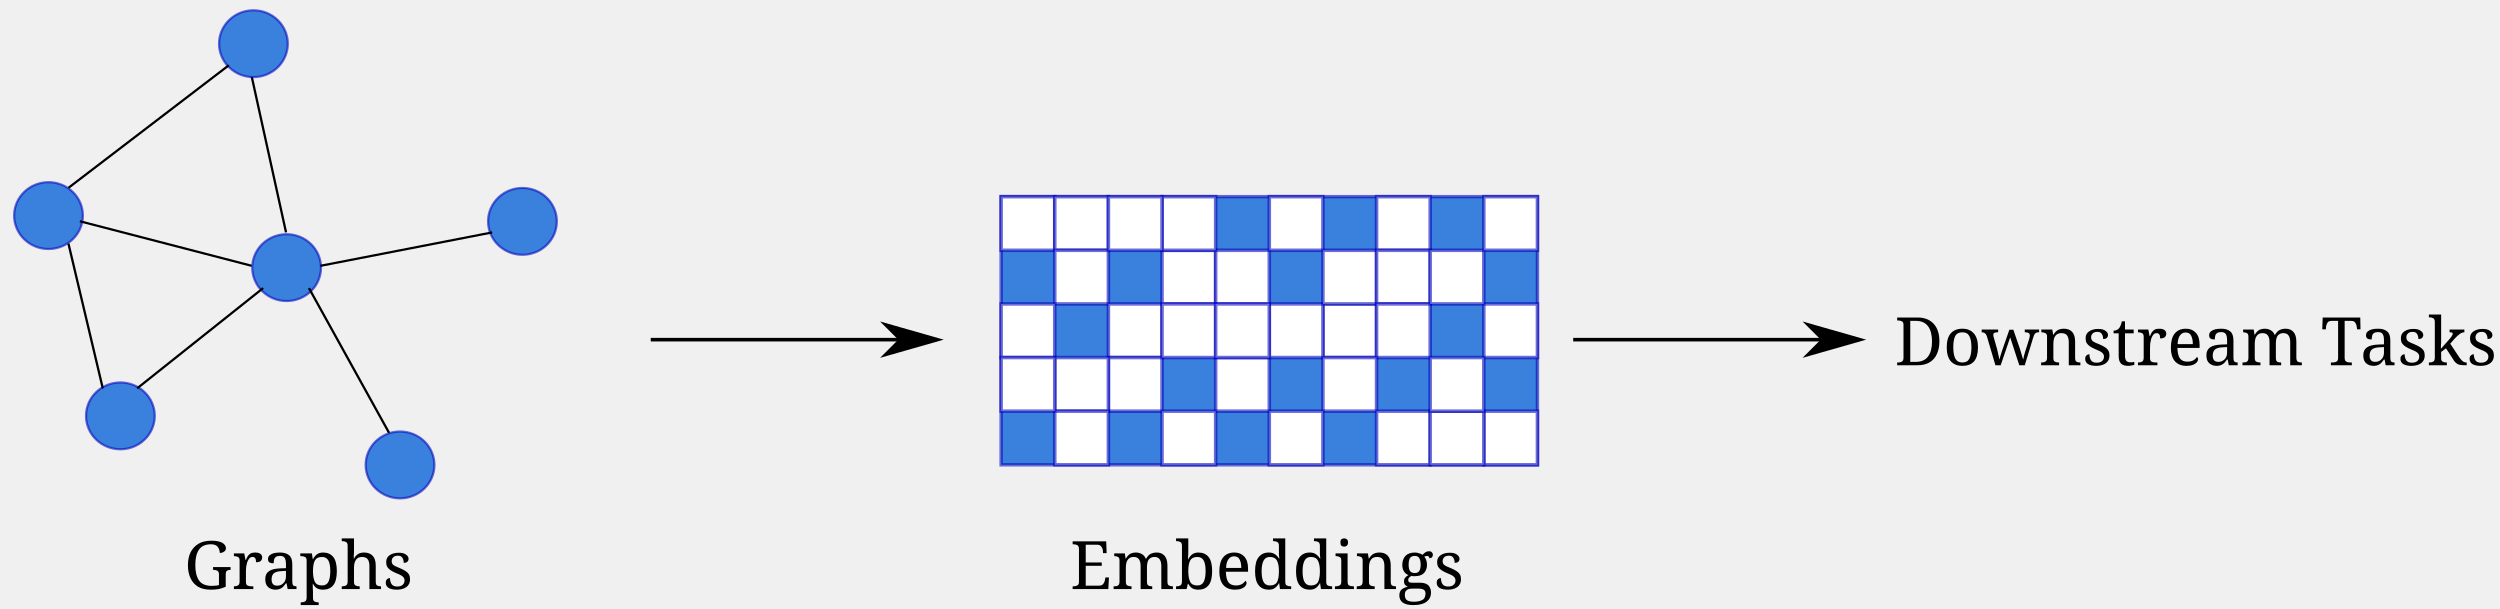
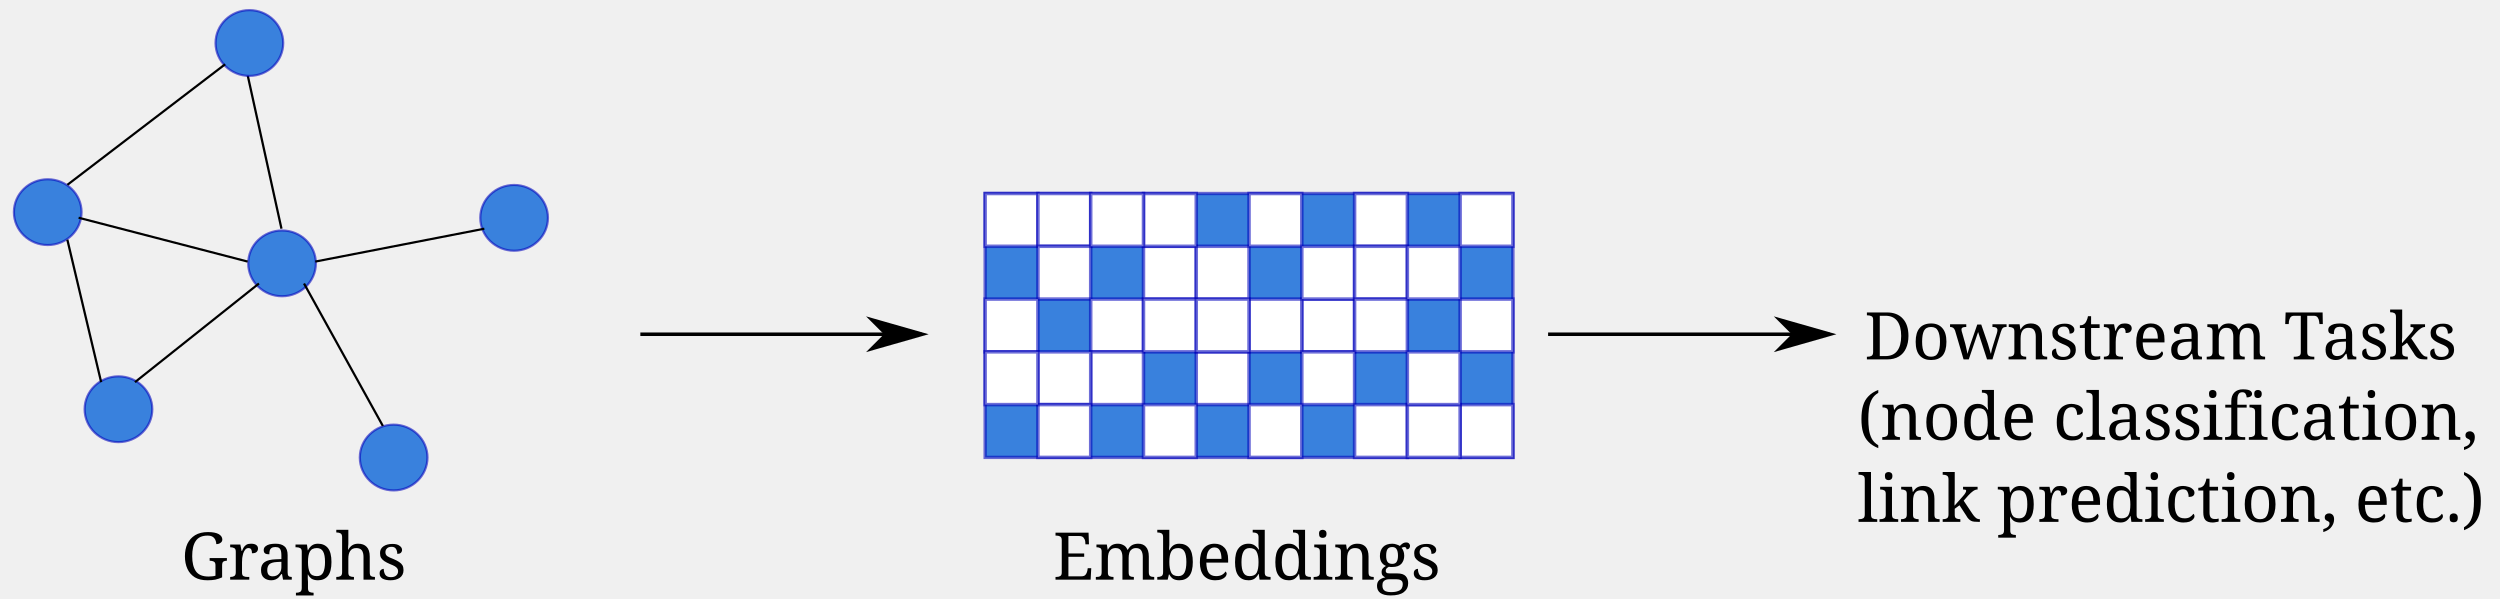
- <svg xmlns="http://www.w3.org/2000/svg" width="185mm" height="45mm" viewBox="0 0 185 45" version="1.1" id="svg5">
+ <svg xmlns="http://www.w3.org/2000/svg" width="188mm" height="45mm" viewBox="0 0 188 45" version="1.1" id="svg5">
  <defs id="defs2">
    <marker style="overflow:visible" id="Arrow1Lend" refX="0" refY="0" orient="auto">
      <path transform="matrix(-0.8,0,0,-0.8,-10,0)" style="fill:context-stroke;fill-rule:evenodd;stroke:context-stroke;stroke-width:1pt" d="M 0,0 5,-5 -12.5,0 5,5 Z" id="path2388" />
    </marker>
    <marker style="overflow:visible" id="Arrow1Lend-2" refX="0" refY="0" orient="auto">
      <path transform="matrix(-0.8,0,0,-0.8,-10,0)" style="fill:context-stroke;fill-rule:evenodd;stroke:context-stroke;stroke-width:1pt" d="M 0,0 5,-5 -12.5,0 5,5 Z" id="path2388-0" />
    </marker>
  </defs>
  <g id="layer1">
    <g id="g16389" transform="matrix(0.6406343,0,0,0.623061,-12.73356,-10.82685)">
      <path style="fill:none;stroke:#000000;stroke-width:0.265px;stroke-linecap:butt;stroke-linejoin:miter;stroke-opacity:1" d="m 48.948,26.458 3.969,18.521" id="path1131" />
      <g id="g16373">
        <circle style="fill:#3981dd;stroke:#0000ba;stroke-width:0.265;stroke-opacity:0.57" id="path848" cx="52.984" cy="49.162" r="3.969" />
        <circle style="fill:#3981dd;stroke:#0000ba;stroke-width:0.265;stroke-opacity:0.57" id="path848-3" cx="49.15" cy="22.568" r="3.969" />
        <circle style="fill:#3981dd;stroke:#0000ba;stroke-width:0.265;stroke-opacity:0.57" id="path848-6" cx="33.782" cy="66.769" r="3.969" />
        <circle style="fill:#3981dd;stroke:#0000ba;stroke-width:0.265;stroke-opacity:0.57" id="path848-5" cx="66.085" cy="72.597" r="3.969" />
        <circle style="fill:#3981dd;stroke:#0000ba;stroke-width:0.265;stroke-opacity:0.57" id="path848-35" cx="80.225" cy="43.669" r="3.969" />
        <circle style="fill:#3981dd;stroke:#0000ba;stroke-width:0.265;stroke-opacity:0.57" id="path848-7" cx="25.479" cy="42.982" r="3.969" />
        <path style="fill:none;stroke:#000000;stroke-width:0.265px;stroke-linecap:butt;stroke-linejoin:miter;stroke-opacity:1" d="M 48.948,48.948 29.104,43.656" id="path1129" />
        <path style="fill:none;stroke:#000000;stroke-width:0.265px;stroke-linecap:butt;stroke-linejoin:miter;stroke-opacity:1" d="M 27.781,39.688 46.302,25.135" id="path1133" />
        <path style="fill:none;stroke:#000000;stroke-width:0.265px;stroke-linecap:butt;stroke-linejoin:miter;stroke-opacity:1" d="M 35.719,63.5 50.271,51.594" id="path2228" />
        <path style="fill:none;stroke:#000000;stroke-width:0.265px;stroke-linecap:butt;stroke-linejoin:miter;stroke-opacity:1" d="m 55.562,51.594 9.26,17.198" id="path2230" />
        <path style="fill:none;stroke:#000000;stroke-width:0.265px;stroke-linecap:butt;stroke-linejoin:miter;stroke-opacity:1" d="m 56.885,48.948 19.844,-3.969" id="path2232" />
        <path style="fill:none;stroke:#000000;stroke-width:0.265px;stroke-linecap:butt;stroke-linejoin:miter;stroke-opacity:1" d="M 27.781,46.302 31.75,63.5" id="path2234" />
      </g>
    </g>
    <path style="fill:none;stroke:#000000;stroke-width:0.265px;stroke-linecap:butt;stroke-linejoin:miter;stroke-opacity:1;marker-end:url(#Arrow1Lend)" d="M 48.154,25.135 H 69.321" id="path2383" />
    <path style="fill:none;stroke:#000000;stroke-width:0.265px;stroke-linecap:butt;stroke-linejoin:miter;stroke-opacity:1;marker-end:url(#Arrow1Lend-2)" d="m 116.417,25.135 h 21.167" id="path2383-6" />
    <rect style="fill:#3981dd;stroke:#0000ba;stroke-width:0.252;stroke-opacity:0.57" id="rect2799" width="39.688" height="19.844" x="74.083" y="14.552" />
    <rect style="fill:#ffffff;stroke:#0000ba;stroke-width:0.265;stroke-opacity:0.57" id="rect2903-6-0" width="3.969" height="3.969" x="109.802" y="22.49" />
    <rect style="fill:#ffffff;stroke:#0000ba;stroke-width:0.265;stroke-opacity:0.57" id="rect2903-6-36" width="3.969" height="3.969" x="109.802" y="30.427" />
    <rect style="fill:#ffffff;stroke:#0000ba;stroke-width:0.265;stroke-opacity:0.57" id="rect2903-6-10" width="3.969" height="3.969" x="97.896" y="22.49" />
    <rect style="fill:#ffffff;stroke:#0000ba;stroke-width:0.265;stroke-opacity:0.57" id="rect2903" width="3.969" height="3.969" x="74.083" y="14.552" />
    <rect style="fill:#ffffff;stroke:#0000ba;stroke-width:0.265;stroke-opacity:0.57" id="rect2903-2" width="3.969" height="3.969" x="78.052" y="14.552" />
    <rect style="fill:#ffffff;stroke:#0000ba;stroke-width:0.265;stroke-opacity:0.57" id="rect2903-9" width="3.969" height="3.969" x="78.052" y="18.521" />
    <rect style="fill:#ffffff;stroke:#0000ba;stroke-width:0.265;stroke-opacity:0.57" id="rect2903-27" width="3.969" height="3.969" x="74.083" y="22.49" />
    <rect style="fill:#ffffff;stroke:#0000ba;stroke-width:0.265;stroke-opacity:0.57" id="rect2903-0" width="3.969" height="3.969" x="82.021" y="22.49" />
    <rect style="fill:#ffffff;stroke:#0000ba;stroke-width:0.265;stroke-opacity:0.57" id="rect2903-93" width="3.969" height="3.969" x="85.99" y="18.521" />
    <rect style="fill:#ffffff;stroke:#0000ba;stroke-width:0.265;stroke-opacity:0.57" id="rect2903-6" width="3.969" height="3.969" x="82.021" y="26.458" />
    <rect style="fill:#ffffff;stroke:#0000ba;stroke-width:0.265;stroke-opacity:0.57" id="rect2903-6-9" width="3.969" height="3.969" x="78.052" y="26.458" />
    <rect style="fill:#ffffff;stroke:#0000ba;stroke-width:0.265;stroke-opacity:0.57" id="rect2903-06" width="3.969" height="3.969" x="78.052" y="30.427" />
    <rect style="fill:#ffffff;stroke:#0000ba;stroke-width:0.265;stroke-opacity:0.57" id="rect2903-26" width="3.969" height="3.969" x="74.083" y="26.458" />
    <rect style="fill:#ffffff;stroke:#0000ba;stroke-width:0.265;stroke-opacity:0.57" id="rect2903-18" width="3.969" height="3.969" x="89.958" y="26.458" />
    <rect style="fill:#ffffff;stroke:#0000ba;stroke-width:0.265;stroke-opacity:0.57" id="rect2903-7" width="3.969" height="3.969" x="93.927" y="22.49" />
    <rect style="fill:#ffffff;stroke:#0000ba;stroke-width:0.265;stroke-opacity:0.57" id="rect2903-02" width="3.969" height="3.969" x="89.958" y="18.521" />
    <rect style="fill:#ffffff;stroke:#0000ba;stroke-width:0.265;stroke-opacity:0.57" id="rect2903-3" width="3.969" height="3.969" x="85.99" y="22.49" />
    <rect style="fill:#ffffff;stroke:#0000ba;stroke-width:0.265;stroke-opacity:0.57" id="rect2903-75" width="3.969" height="3.969" x="85.99" y="30.427" />
    <rect style="fill:#ffffff;stroke:#0000ba;stroke-width:0.265;stroke-opacity:0.57" id="rect2903-92" width="3.969" height="3.969" x="89.958" y="22.49" />
    <rect style="fill:#ffffff;stroke:#0000ba;stroke-width:0.265;stroke-opacity:0.57" id="rect2903-1" width="3.969" height="3.969" x="85.99" y="14.552" />
    <rect style="fill:#ffffff;stroke:#0000ba;stroke-width:0.265;stroke-opacity:0.57" id="rect2903-6-2" width="3.969" height="3.969" x="82.021" y="14.552" />
    <rect style="fill:#ffffff;stroke:#0000ba;stroke-width:0.265;stroke-opacity:0.57" id="rect2903-6-28" width="3.969" height="3.969" x="93.927" y="14.552" />
    <rect style="fill:#ffffff;stroke:#0000ba;stroke-width:0.265;stroke-opacity:0.57" id="rect2903-6-97" width="3.969" height="3.969" x="97.896" y="18.521" />
    <rect style="fill:#ffffff;stroke:#0000ba;stroke-width:0.265;stroke-opacity:0.57" id="rect2903-6-3" width="3.969" height="3.969" x="101.865" y="14.552" />
    <rect style="fill:#ffffff;stroke:#0000ba;stroke-width:0.265;stroke-opacity:0.57" id="rect2903-6-6" width="3.969" height="3.969" x="101.865" y="18.521" />
    <rect style="fill:#ffffff;stroke:#0000ba;stroke-width:0.265;stroke-opacity:0.57" id="rect2903-6-1" width="3.969" height="3.969" x="101.865" y="22.49" />
    <rect style="fill:#ffffff;stroke:#0000ba;stroke-width:0.265;stroke-opacity:0.57" id="rect2903-6-29" width="3.969" height="3.969" x="97.896" y="26.458" />
    <rect style="fill:#ffffff;stroke:#0000ba;stroke-width:0.265;stroke-opacity:0.57" id="rect2903-6-31" width="3.969" height="3.969" x="93.927" y="30.427" />
    <rect style="fill:#ffffff;stroke:#0000ba;stroke-width:0.265;stroke-opacity:0.57" id="rect2903-6-94" width="3.969" height="3.969" x="101.865" y="30.427" />
    <rect style="fill:#ffffff;stroke:#0000ba;stroke-width:0.265;stroke-opacity:0.57" id="rect2903-6-7" width="3.969" height="3.969" x="105.833" y="30.427" />
    <rect style="fill:#ffffff;stroke:#0000ba;stroke-width:0.265;stroke-opacity:0.57" id="rect2903-6-8" width="3.969" height="3.969" x="105.833" y="26.458" />
    <rect style="fill:#ffffff;stroke:#0000ba;stroke-width:0.265;stroke-opacity:0.57" id="rect2903-6-4" width="3.969" height="3.969" x="105.833" y="18.521" />
    <rect style="fill:#ffffff;stroke:#0000ba;stroke-width:0.265;stroke-opacity:0.57" id="rect2903-6-5" width="3.969" height="3.969" x="109.802" y="14.552" />
    <text xml:space="preserve" style="font-size:4.939px;line-height:1.25;font-family:'Noto Serif';-inkscape-font-specification:'Noto Serif';stroke-width:0.265" x="13.626" y="43.59" id="text5434">
      <tspan id="tspan5432" style="stroke-width:0.265" x="13.626" y="43.59">Graphs</tspan>
    </text>
    <text xml:space="preserve" style="font-size:4.939px;line-height:1.25;font-family:'Noto Serif';-inkscape-font-specification:'Noto Serif';stroke-width:0.265" x="79.187" y="43.59" id="text9266">
      <tspan id="tspan9264" style="stroke-width:0.265" x="79.187" y="43.59">Embeddings</tspan>
    </text>
    <text xml:space="preserve" style="font-size:4.939px;line-height:1.25;font-family:'Noto Serif';-inkscape-font-specification:'Noto Serif';stroke-width:0.265" x="140.203" y="27.025" id="text13759">
      <tspan id="tspan13757" style="stroke-width:0.265" x="140.203" y="27.025">Downstream Tasks</tspan>
    </text>
+     <text xml:space="preserve" style="font-size:4.939px;line-height:1.25;font-family:'Noto Serif';-inkscape-font-specification:'Noto Serif';stroke-width:0.265" x="139.7" y="33.073" id="text4075">
+       <tspan id="tspan4073" style="stroke-width:0.265" x="139.7" y="33.073">(node classification,</tspan>
+       <tspan style="stroke-width:0.265" x="139.7" y="39.247" id="tspan4077">link prediction, etc.)</tspan>
+     </text>
  </g>
</svg>
